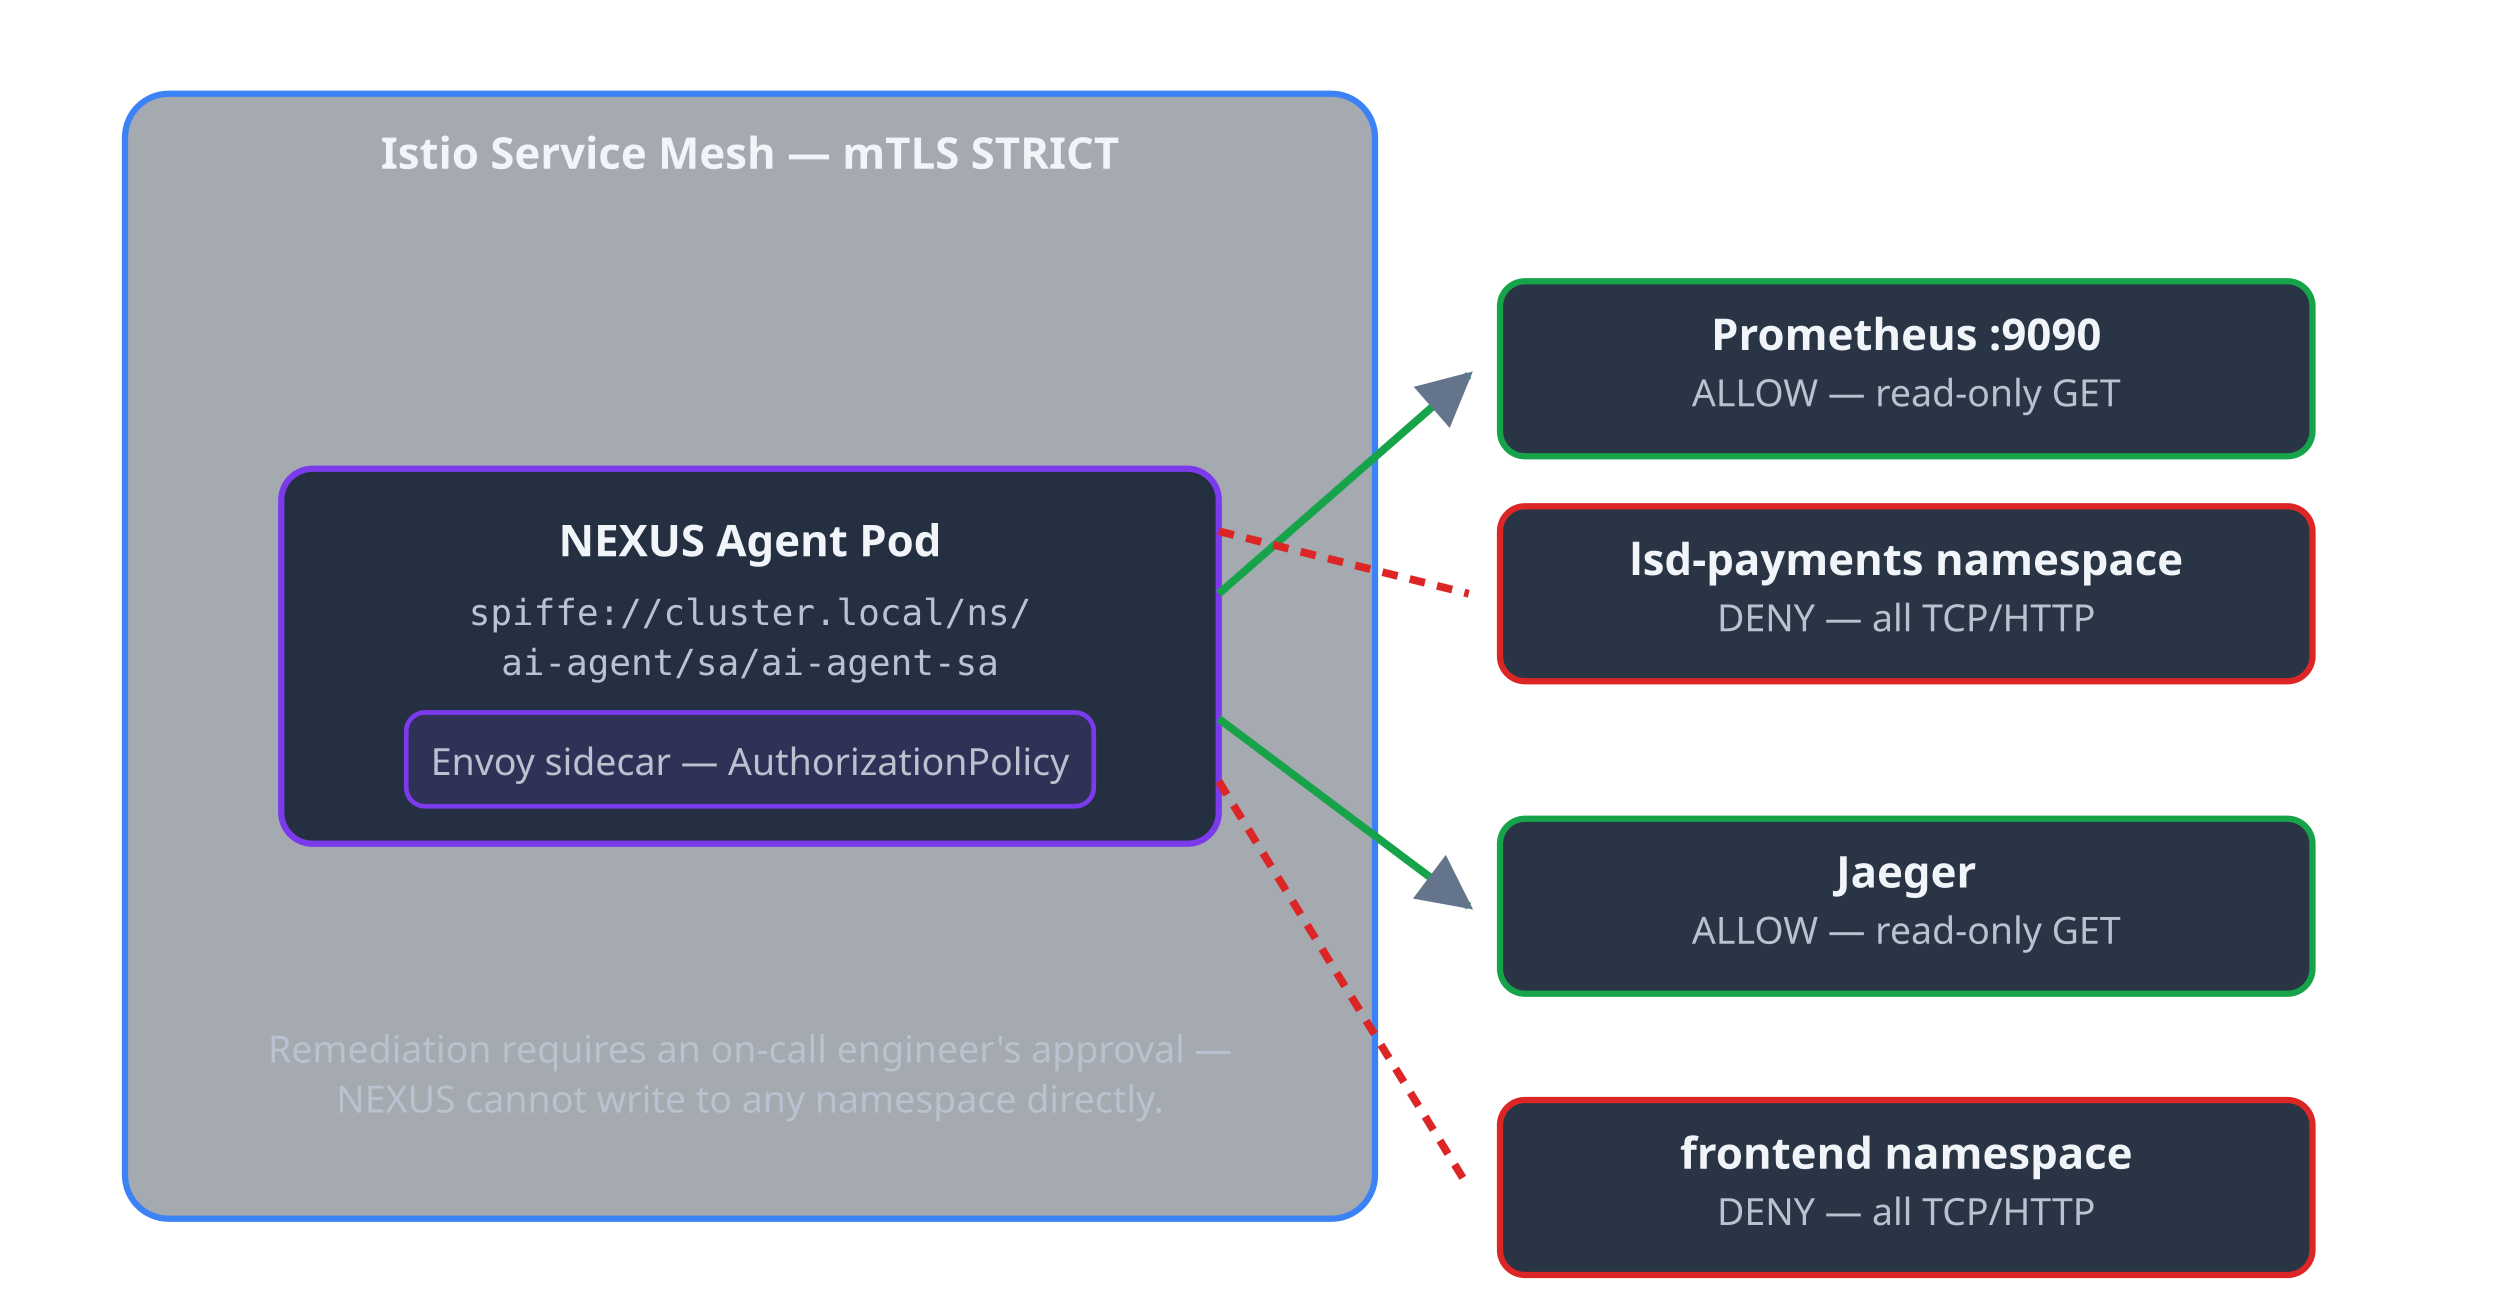
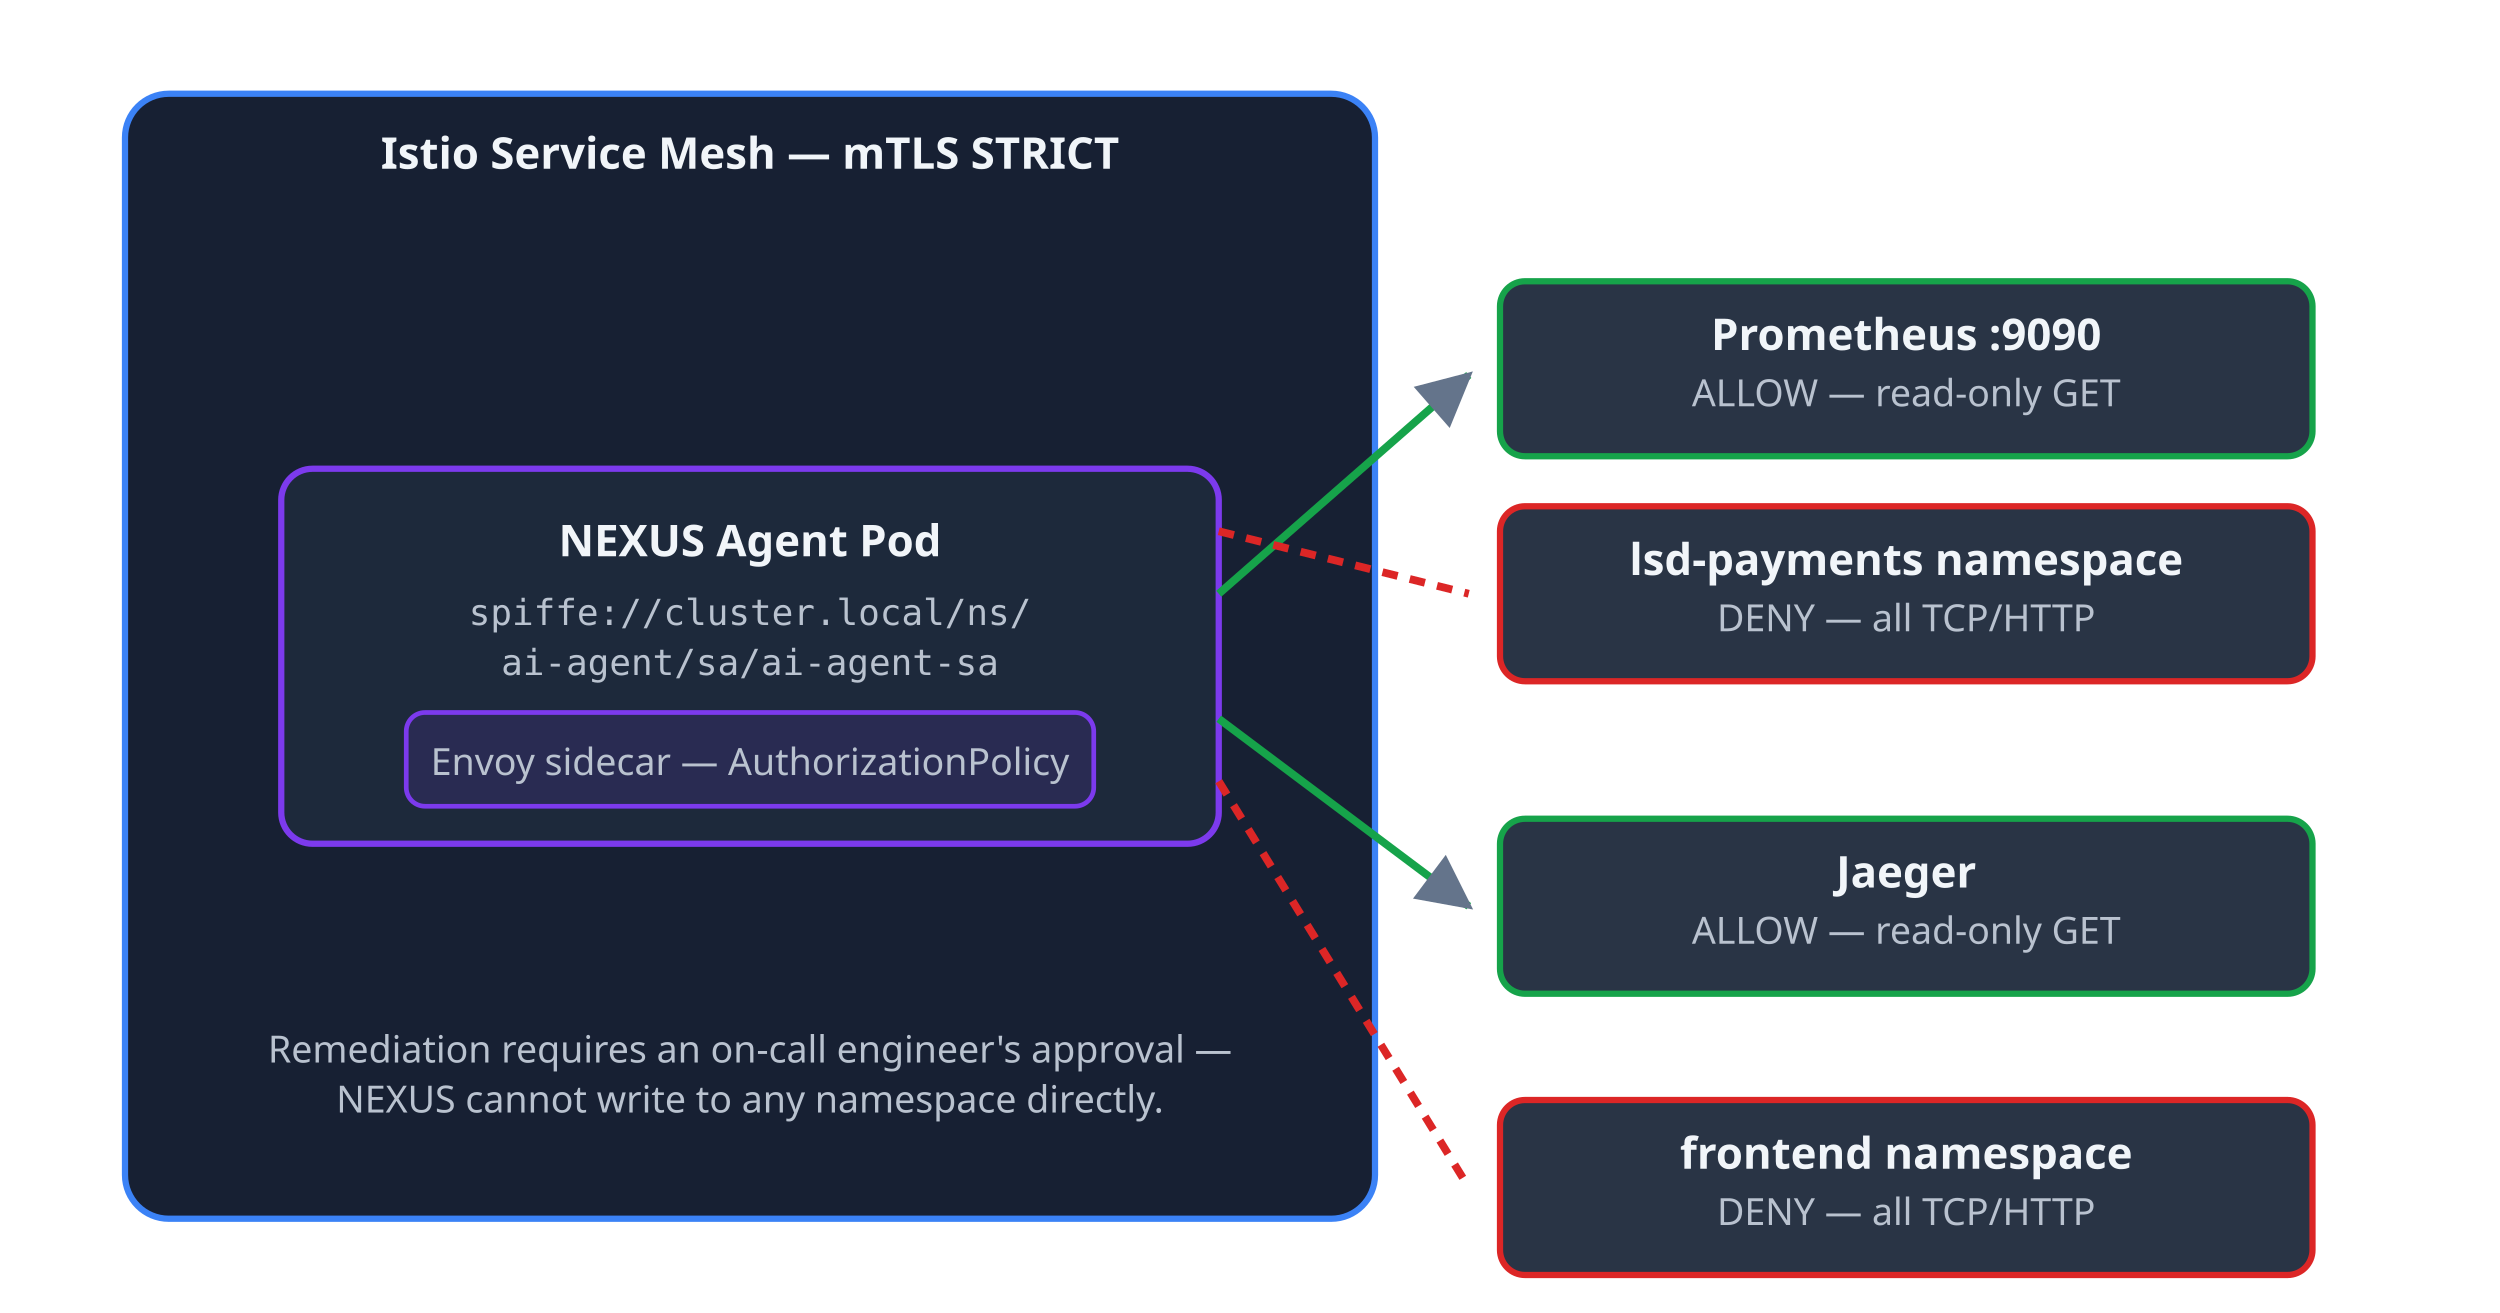
<svg xmlns="http://www.w3.org/2000/svg" viewBox="0 0 800 420" width="800" height="420" role="img" aria-labelledby="title desc">
  <defs>
    <marker id="arrow6" viewBox="0 0 10 10" refX="9" refY="5" markerWidth="7" markerHeight="7" orient="auto-start-reverse">
      <path d="M0,0 L10,5 L0,10 z" fill="#64748b" />
    </marker>
  </defs>
  <style>
    text { font-family: ui-sans-serif, system-ui, sans-serif; }
    .lbl { fill:#f1f5f9; font-size:14px; text-anchor:middle; font-weight:600; }
    .sub { fill:#b9c2cf; font-size:12px; text-anchor:middle; }
    .mono { fill:#b9c2cf; font-size:11.5px; text-anchor:middle; font-family: ui-monospace, monospace; }
    .allow { fill:none; stroke:#16a34a; stroke-width:2.5; marker-end:url(#arrow6); }
    .deny { fill:none; stroke:#dc2626; stroke-width:2.5; stroke-dasharray:5,4; }
    .tag { font-size:12px; font-weight:600; text-anchor:middle; }
  </style>
-   <rect x="40" y="30" width="400" height="360" rx="14" fill="#1e293b66" stroke="#3b82f6" stroke-width="2" />
+   <rect x="40" y="30" width="400" height="360" rx="14" fill="#172033" stroke="#3b82f6" stroke-width="2" />
  <text x="240" y="54" class="lbl" fill="#93c5fd">Istio Service Mesh — mTLS STRICT</text>
  <rect x="90" y="150" width="300" height="120" rx="10" fill="#1e293bf2" stroke="#7c3aed" stroke-width="2" />
  <text x="240" y="178" class="lbl">NEXUS Agent Pod</text>
  <text x="240" y="200" class="mono">spiffe://cluster.local/ns/</text>
  <text x="240" y="216" class="mono">ai-agent/sa/ai-agent-sa</text>
  <rect x="130" y="228" width="220" height="30" rx="6" fill="#7c3aed22" stroke="#7c3aed" stroke-width="1.5" />
  <text x="240" y="248" class="sub">Envoy sidecar — AuthorizationPolicy</text>
  <path class="allow" d="M390,190 L470,120" />
  <path class="allow" d="M390,230 L470,290" />
  <path class="deny" d="M390,170 L470,190" />
  <path class="deny" d="M390,250 L470,380" />
  <rect x="480" y="90" width="260" height="56" rx="8" fill="#1e293bf2" stroke="#16a34a" stroke-width="2" />
  <text x="610" y="112" class="lbl" fill="#86efac">Prometheus :9090</text>
  <text x="610" y="130" class="sub">ALLOW — read-only GET</text>
  <rect x="480" y="262" width="260" height="56" rx="8" fill="#1e293bf2" stroke="#16a34a" stroke-width="2" />
  <text x="610" y="284" class="lbl" fill="#86efac">Jaeger</text>
  <text x="610" y="302" class="sub">ALLOW — read-only GET</text>
  <rect x="480" y="162" width="260" height="56" rx="8" fill="#1e293bf2" stroke="#dc2626" stroke-width="2" />
  <text x="610" y="184" class="lbl" fill="#fca5a5">lsd-payments namespace</text>
  <text x="610" y="202" class="sub">DENY — all TCP/HTTP</text>
  <rect x="480" y="352" width="260" height="56" rx="8" fill="#1e293bf2" stroke="#dc2626" stroke-width="2" />
  <text x="610" y="374" class="lbl" fill="#fca5a5">frontend namespace</text>
  <text x="610" y="392" class="sub">DENY — all TCP/HTTP</text>
  <text x="240" y="340" class="sub">Remediation requires an on-call engineer's approval —</text>
  <text x="240" y="356" class="sub">NEXUS cannot write to any namespace directly.</text>
</svg>
